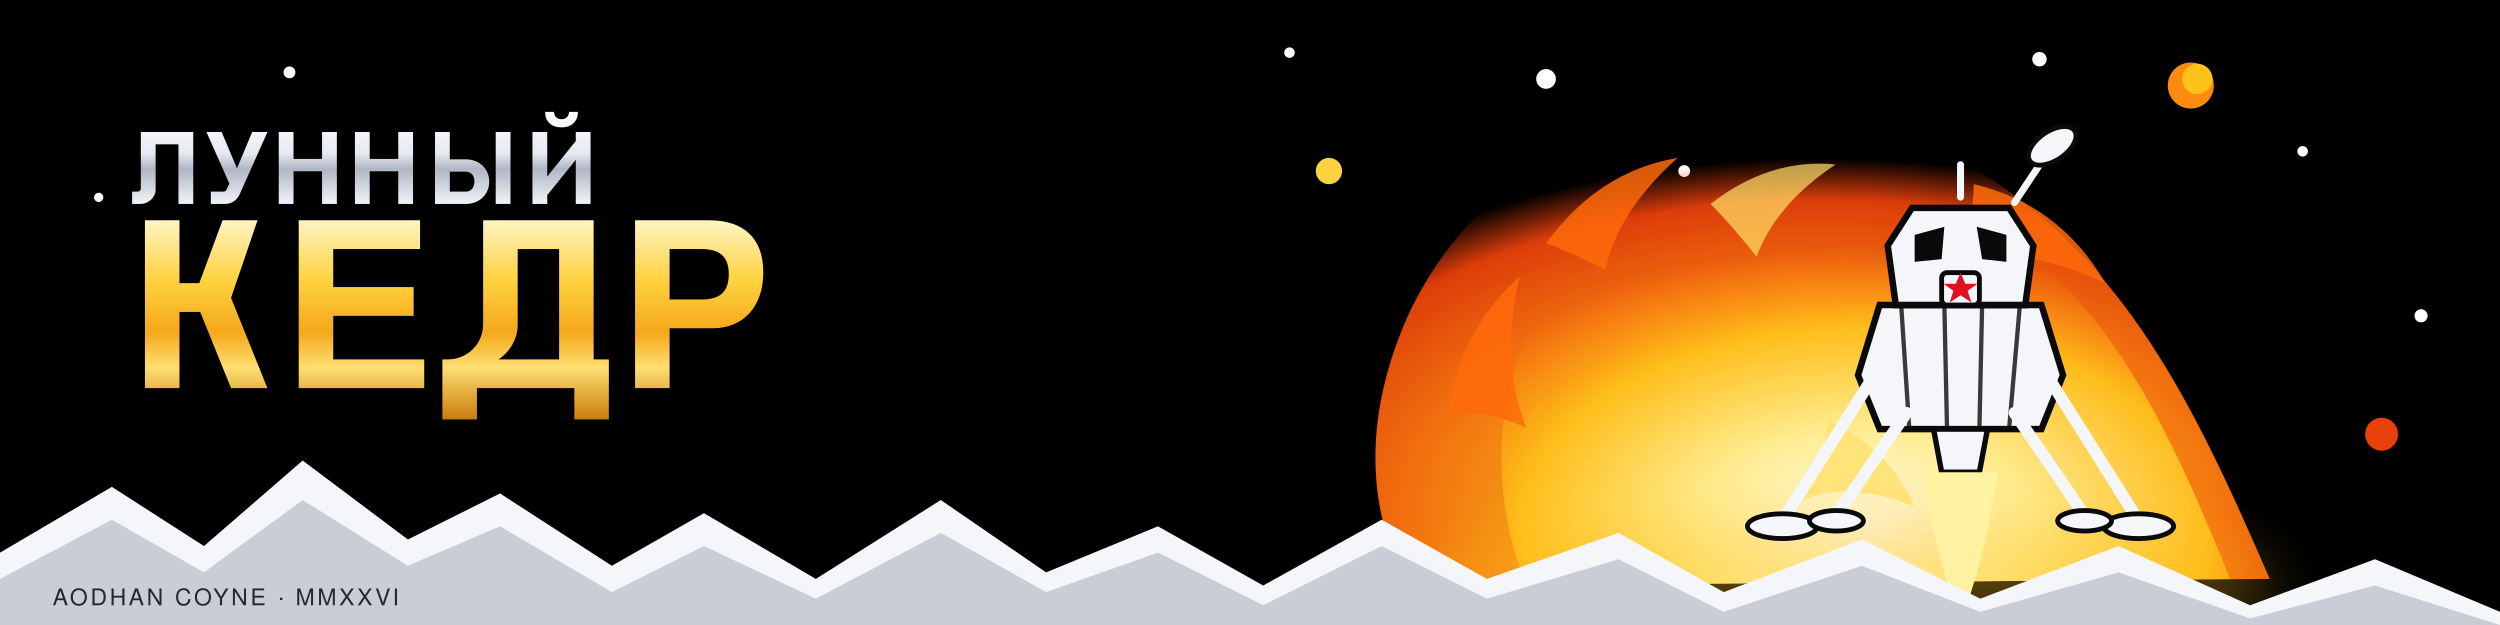
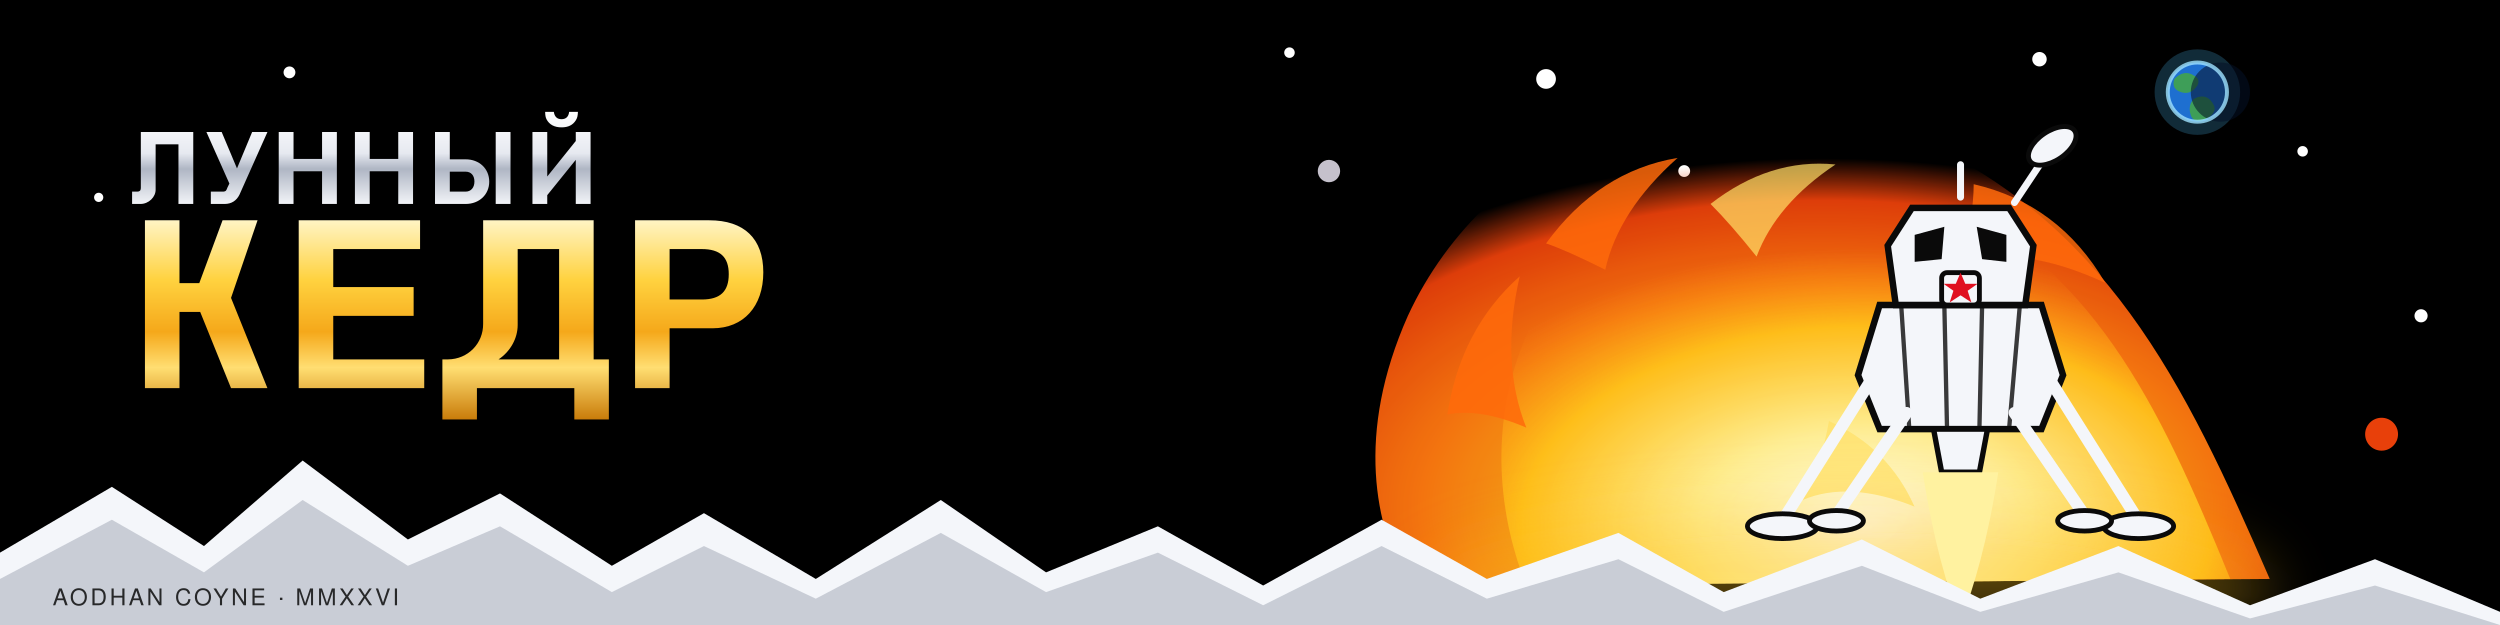
<svg xmlns="http://www.w3.org/2000/svg" viewBox="0 0 760 190" width="760" height="190" role="img" aria-label="Marquee: КЕДР, Лунный корабль, with a lunar module descending on a flame plume over a mountain ridge">
  <defs>
    <linearGradient id="silver" x1="0" y1="0" x2="0" y2="1">
      <stop offset="0" stop-color="#FFFFFF" />
      <stop offset=".45" stop-color="#E6E9F0" />
      <stop offset=".62" stop-color="#AFB6C4" />
      <stop offset="1" stop-color="#F2F4F8" />
    </linearGradient>
    <linearGradient id="gold" x1="0" y1="0" x2="0" y2="1">
      <stop offset="0" stop-color="#FFF4C4" />
      <stop offset=".3" stop-color="#FFD23F" />
      <stop offset=".56" stop-color="#F5A81A" />
      <stop offset=".74" stop-color="#FFDE72" />
      <stop offset="1" stop-color="#C97C0A" />
    </linearGradient>
    <radialGradient id="plumeOuter" cx=".5" cy=".84" r=".72">
      <stop offset="0" stop-color="#FFF06A" />
      <stop offset=".3" stop-color="#FFC21A" />
      <stop offset=".62" stop-color="#FF7A10" />
      <stop offset=".88" stop-color="#E8400A" />
      <stop offset="1" stop-color="#E8400A" stop-opacity="0" />
    </radialGradient>
    <radialGradient id="plumeInner" cx=".5" cy=".86" r=".66">
      <stop offset="0" stop-color="#FFFFFF" />
      <stop offset=".34" stop-color="#FFF2A0" />
      <stop offset=".72" stop-color="#FFC21A" />
      <stop offset="1" stop-color="#FF8A12" stop-opacity="0" />
    </radialGradient>
    <filter id="mqsoft" x="-50%" y="-50%" width="200%" height="200%">
      <feGaussianBlur stdDeviation="9" />
    </filter>
  </defs>
  <rect width="760" height="190" fill="#000000" />
  <g fill="#FFFFFF">
    <circle cx="470" cy="24" r="3" />
    <circle cx="512" cy="52" r="1.8" />
    <circle cx="620" cy="18" r="2.2" />
    <circle cx="700" cy="46" r="1.6" />
    <circle cx="736" cy="96" r="2" />
    <circle cx="392" cy="16" r="1.6" />
    <circle cx="88" cy="22" r="1.8" />
    <circle cx="30" cy="60" r="1.4" />
  </g>
-   <circle cx="666" cy="26" r="7" fill="#FF8A12" />
-   <circle cx="668" cy="24" r="4.6" fill="#FFC21A" />
+   <g transform="translate(668 28)">
+     <circle r="13" fill="#4FC3FF" opacity=".22" />
+     <circle r="9" fill="#1E6FD0" />
+     <g clip-path="circle(9px at 0 0)">
+       <path d="M-7 -4 q3 -3 6 -1 q2 1 1 3 q-2 3 -5 2 q-3 -1 -2 -4Z" fill="#3E9E58" />
+       <path d="M-1 2 q4 -2 6 2 q1 2 -2 4 q-4 2 -5 -1 q-1 -3 1 -5Z" fill="#3E9E58" />
+       <circle r="9" fill="#031026" opacity=".55" transform="translate(7 0)" />
+     </g>
+     <circle r="9" fill="none" stroke="#9FE2FF" stroke-width="1.2" opacity=".8" />
+   </g>
  <circle cx="724" cy="132" r="5" fill="#E8400A" />
-   <circle cx="404" cy="52" r="4" fill="#FFD23F" />
+   <circle cx="404" cy="52" r="3.4" fill="#E8E3F0" opacity=".85" />
  <g>
    <path d="M690 176 C664 116 640 66 578 40 C516 14 452 44 428 96 C412 132 418 160 428 178Z" fill="url(#plumeOuter)" opacity=".95" />
    <path d="M678 176 C656 122 636 80 586 58 C536 36 484 60 464 102 C452 130 456 158 464 178Z" fill="url(#plumeInner)" opacity=".9" />
    <g fill="#FF6A0A" opacity=".85">
      <path d="M470 74 q16 -22 40 -26 q-18 16 -22 34 q-12 -6 -18 -8Z" />
      <path d="M600 56 q26 6 40 30 q-26 -12 -44 -6 q4 -14 4 -24Z" />
      <path d="M440 126 q4 -26 22 -42 q-6 26 2 46 q-14 -6 -24 -4Z" />
    </g>
    <g fill="#FFE066" opacity=".7">
      <path d="M520 62 q18 -14 38 -12 q-18 12 -24 28 q-8 -10 -14 -16Z" />
      <path d="M556 128 q18 8 26 26 q-20 -8 -34 -2 q6 -12 8 -24Z" />
    </g>
    <ellipse cx="560" cy="180" rx="130" ry="26" fill="#FFC21A" opacity=".35" filter="url(#mqsoft)" />
  </g>
  <g transform="translate(596 96) scale(.82)">
    <path d="M-38 22 L-30 -4 L30 -4 L38 22 L30 42 L-30 42Z" fill="#F4F6FA" stroke="#0A0A0A" stroke-width="2.4" />
    <g stroke="#0A0A0A" stroke-width="1.6" opacity=".8">
      <path d="M-22 -4 L-19 42" />
      <path d="M-6 -4 L-5 42" />
      <path d="M8 -4 L7 42" />
      <path d="M22 -4 L18 42" />
    </g>
    <g stroke="#F4F6FA" stroke-width="4.4" stroke-linecap="round" fill="none">
      <path d="M-32 22 L-66 76" />
      <path d="M32 22 L66 76" />
      <path d="M-20 36 L-46 74" />
      <path d="M20 36 L46 74" />
    </g>
    <g fill="#F4F6FA" stroke="#0A0A0A" stroke-width="1.8">
      <ellipse cx="-66" cy="78" rx="13" ry="4.6" />
      <ellipse cx="66" cy="78" rx="13" ry="4.6" />
      <ellipse cx="-46" cy="76" rx="10" ry="3.8" />
      <ellipse cx="46" cy="76" rx="10" ry="3.8" />
    </g>
    <path d="M-10 42 L10 42 L7 58 L-7 58Z" fill="#F4F6FA" stroke="#0A0A0A" stroke-width="2" />
    <path d="M-14 58 C-10 84 -5 100 0 114 C5 100 10 84 14 58Z" fill="#FFF2A0" />
    <path d="M-24 -4 L-27 -26 L-18 -40 L18 -40 L27 -26 L24 -4Z" fill="#F4F6FA" stroke="#0A0A0A" stroke-width="2.4" />
    <g fill="#0A0A0A">
      <path d="M-17 -30 L-6 -33 L-7 -21 L-17 -20Z" />
      <path d="M6 -33 L17 -30 L17 -20 L8 -21Z" />
    </g>
    <rect x="-7" y="-16" width="14" height="12" rx="2" fill="#F4F6FA" stroke="#0A0A0A" stroke-width="1.8" />
    <path d="M20 -42 L32 -60" stroke="#F4F6FA" stroke-width="2.6" stroke-linecap="round" />
    <ellipse cx="34" cy="-63" rx="10" ry="5.4" fill="#F4F6FA" stroke="#0A0A0A" stroke-width="1.8" transform="rotate(-34 34 -63)" />
    <path d="M0 -44 L0 -56" stroke="#F4F6FA" stroke-width="2.6" stroke-linecap="round" />
    <g transform="translate(0 -10) scale(.2)">
      <path d="M0 -30 L8.8 -9.3 31.5 -9.3 13.2 3.6 20.1 25.2 0 12 -20.1 25.2 -13.2 3.6 -31.5 -9.3 -8.8 -9.3Z" fill="#E01020" />
    </g>
  </g>
  <path d="M0 190 L0 168 L34 148 L62 166 L92 140 L124 164 L152 150 L186 172 L214 156 L248 176          L286 152 L318 174 L352 160 L384 178 L420 158 L452 176 L492 162 L524 180 L566 164          L602 182 L644 166 L684 184 L722 170 L760 186 L760 190Z" fill="#F4F6FA" />
  <path d="M0 190 L0 176 L34 158 L62 174 L92 152 L124 172 L152 160 L186 180 L214 166 L248 182          L286 162 L318 180 L352 168 L384 184 L420 166 L452 182 L492 170 L524 186 L566 172          L602 186 L644 174 L684 188 L722 178 L760 190Z" fill="#C9CDD6" />
  <g transform="translate(40 62)">
    <text x="6" y="5" font-family="'Helvetica Neue',Helvetica,Arial,sans-serif" font-size="30" font-weight="800" letter-spacing="1.5" fill="#000000">ЛУННЫЙ</text>
    <text x="0" y="0" font-family="'Helvetica Neue',Helvetica,Arial,sans-serif" font-size="30" font-weight="800" letter-spacing="1.5" fill="url(#silver)" stroke="#000000" stroke-width="1.6" paint-order="stroke">ЛУННЫЙ</text>
    <text x="7" y="63" font-family="'Helvetica Neue',Helvetica,Arial,sans-serif" font-size="70" font-weight="800" letter-spacing="3" fill="#000000">КЕДР</text>
    <text x="0" y="56" font-family="'Helvetica Neue',Helvetica,Arial,sans-serif" font-size="70" font-weight="800" letter-spacing="3" fill="url(#gold)" stroke="#000000" stroke-width="2.6" paint-order="stroke">КЕДР</text>
  </g>
  <text x="16" y="184" font-family="Helvetica,Arial,sans-serif" font-size="7" letter-spacing=".8" fill="#0A0A0A" opacity=".85">AODHAN COYNE · MMXXVI</text>
</svg>
